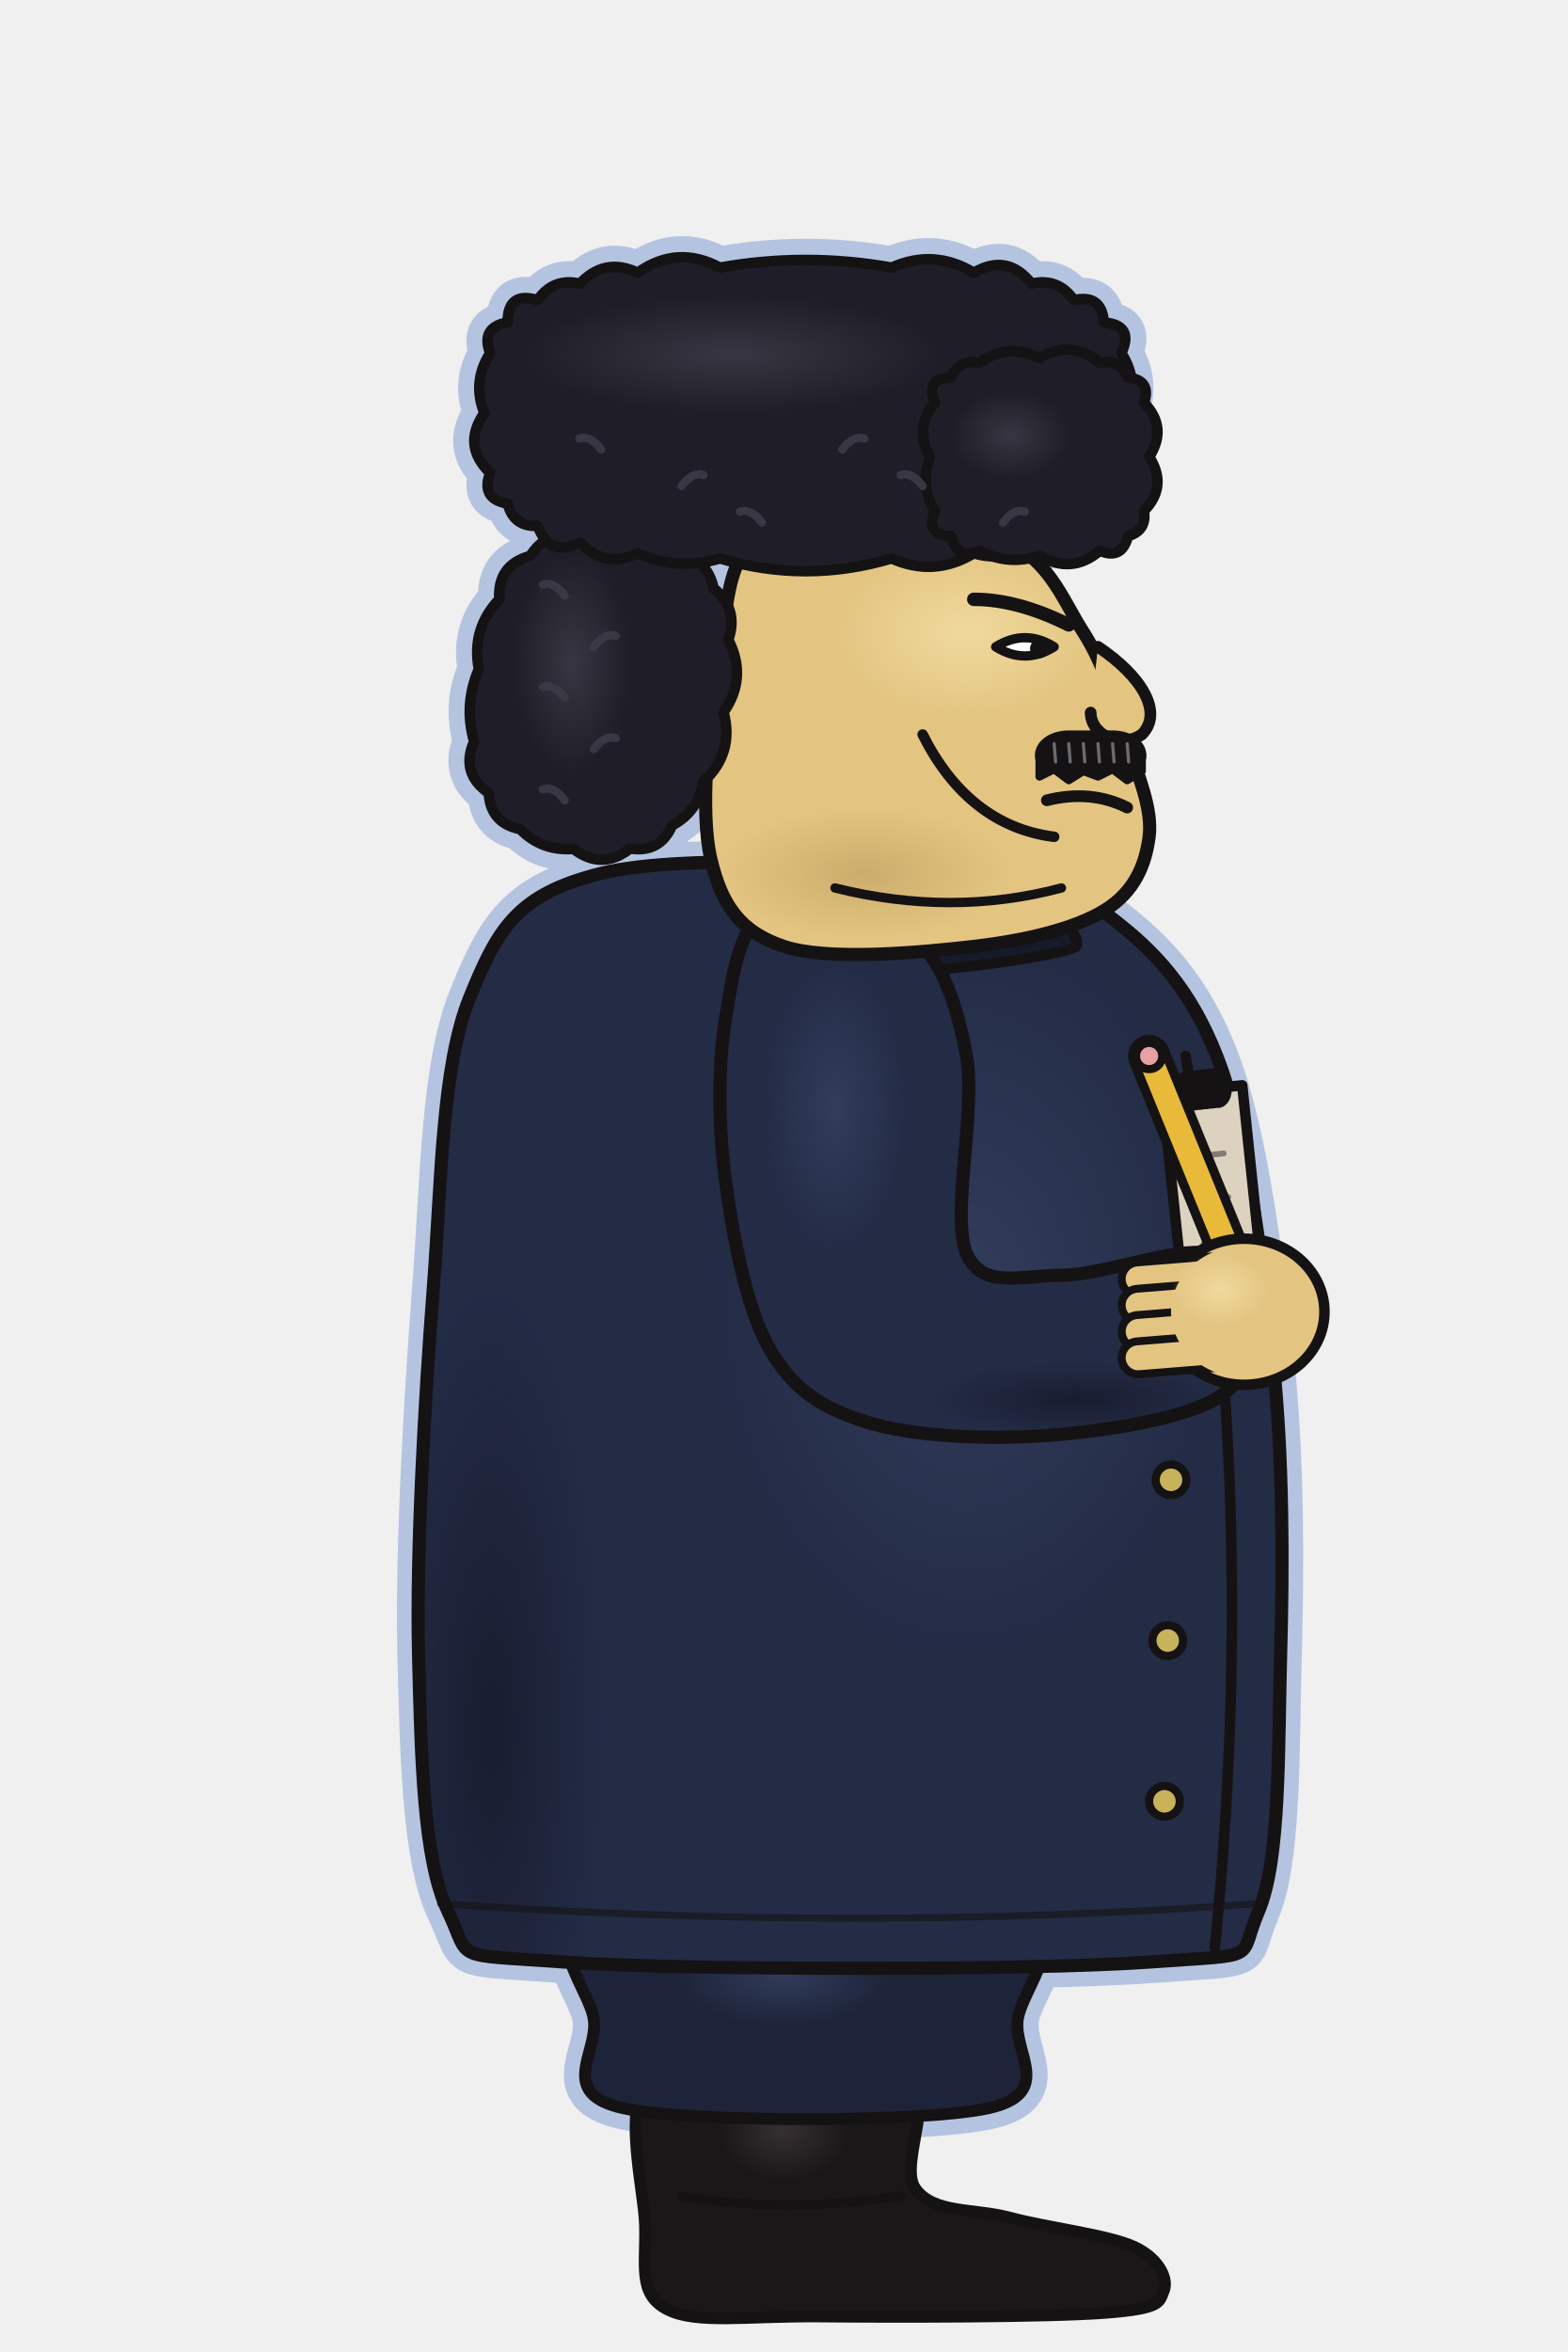
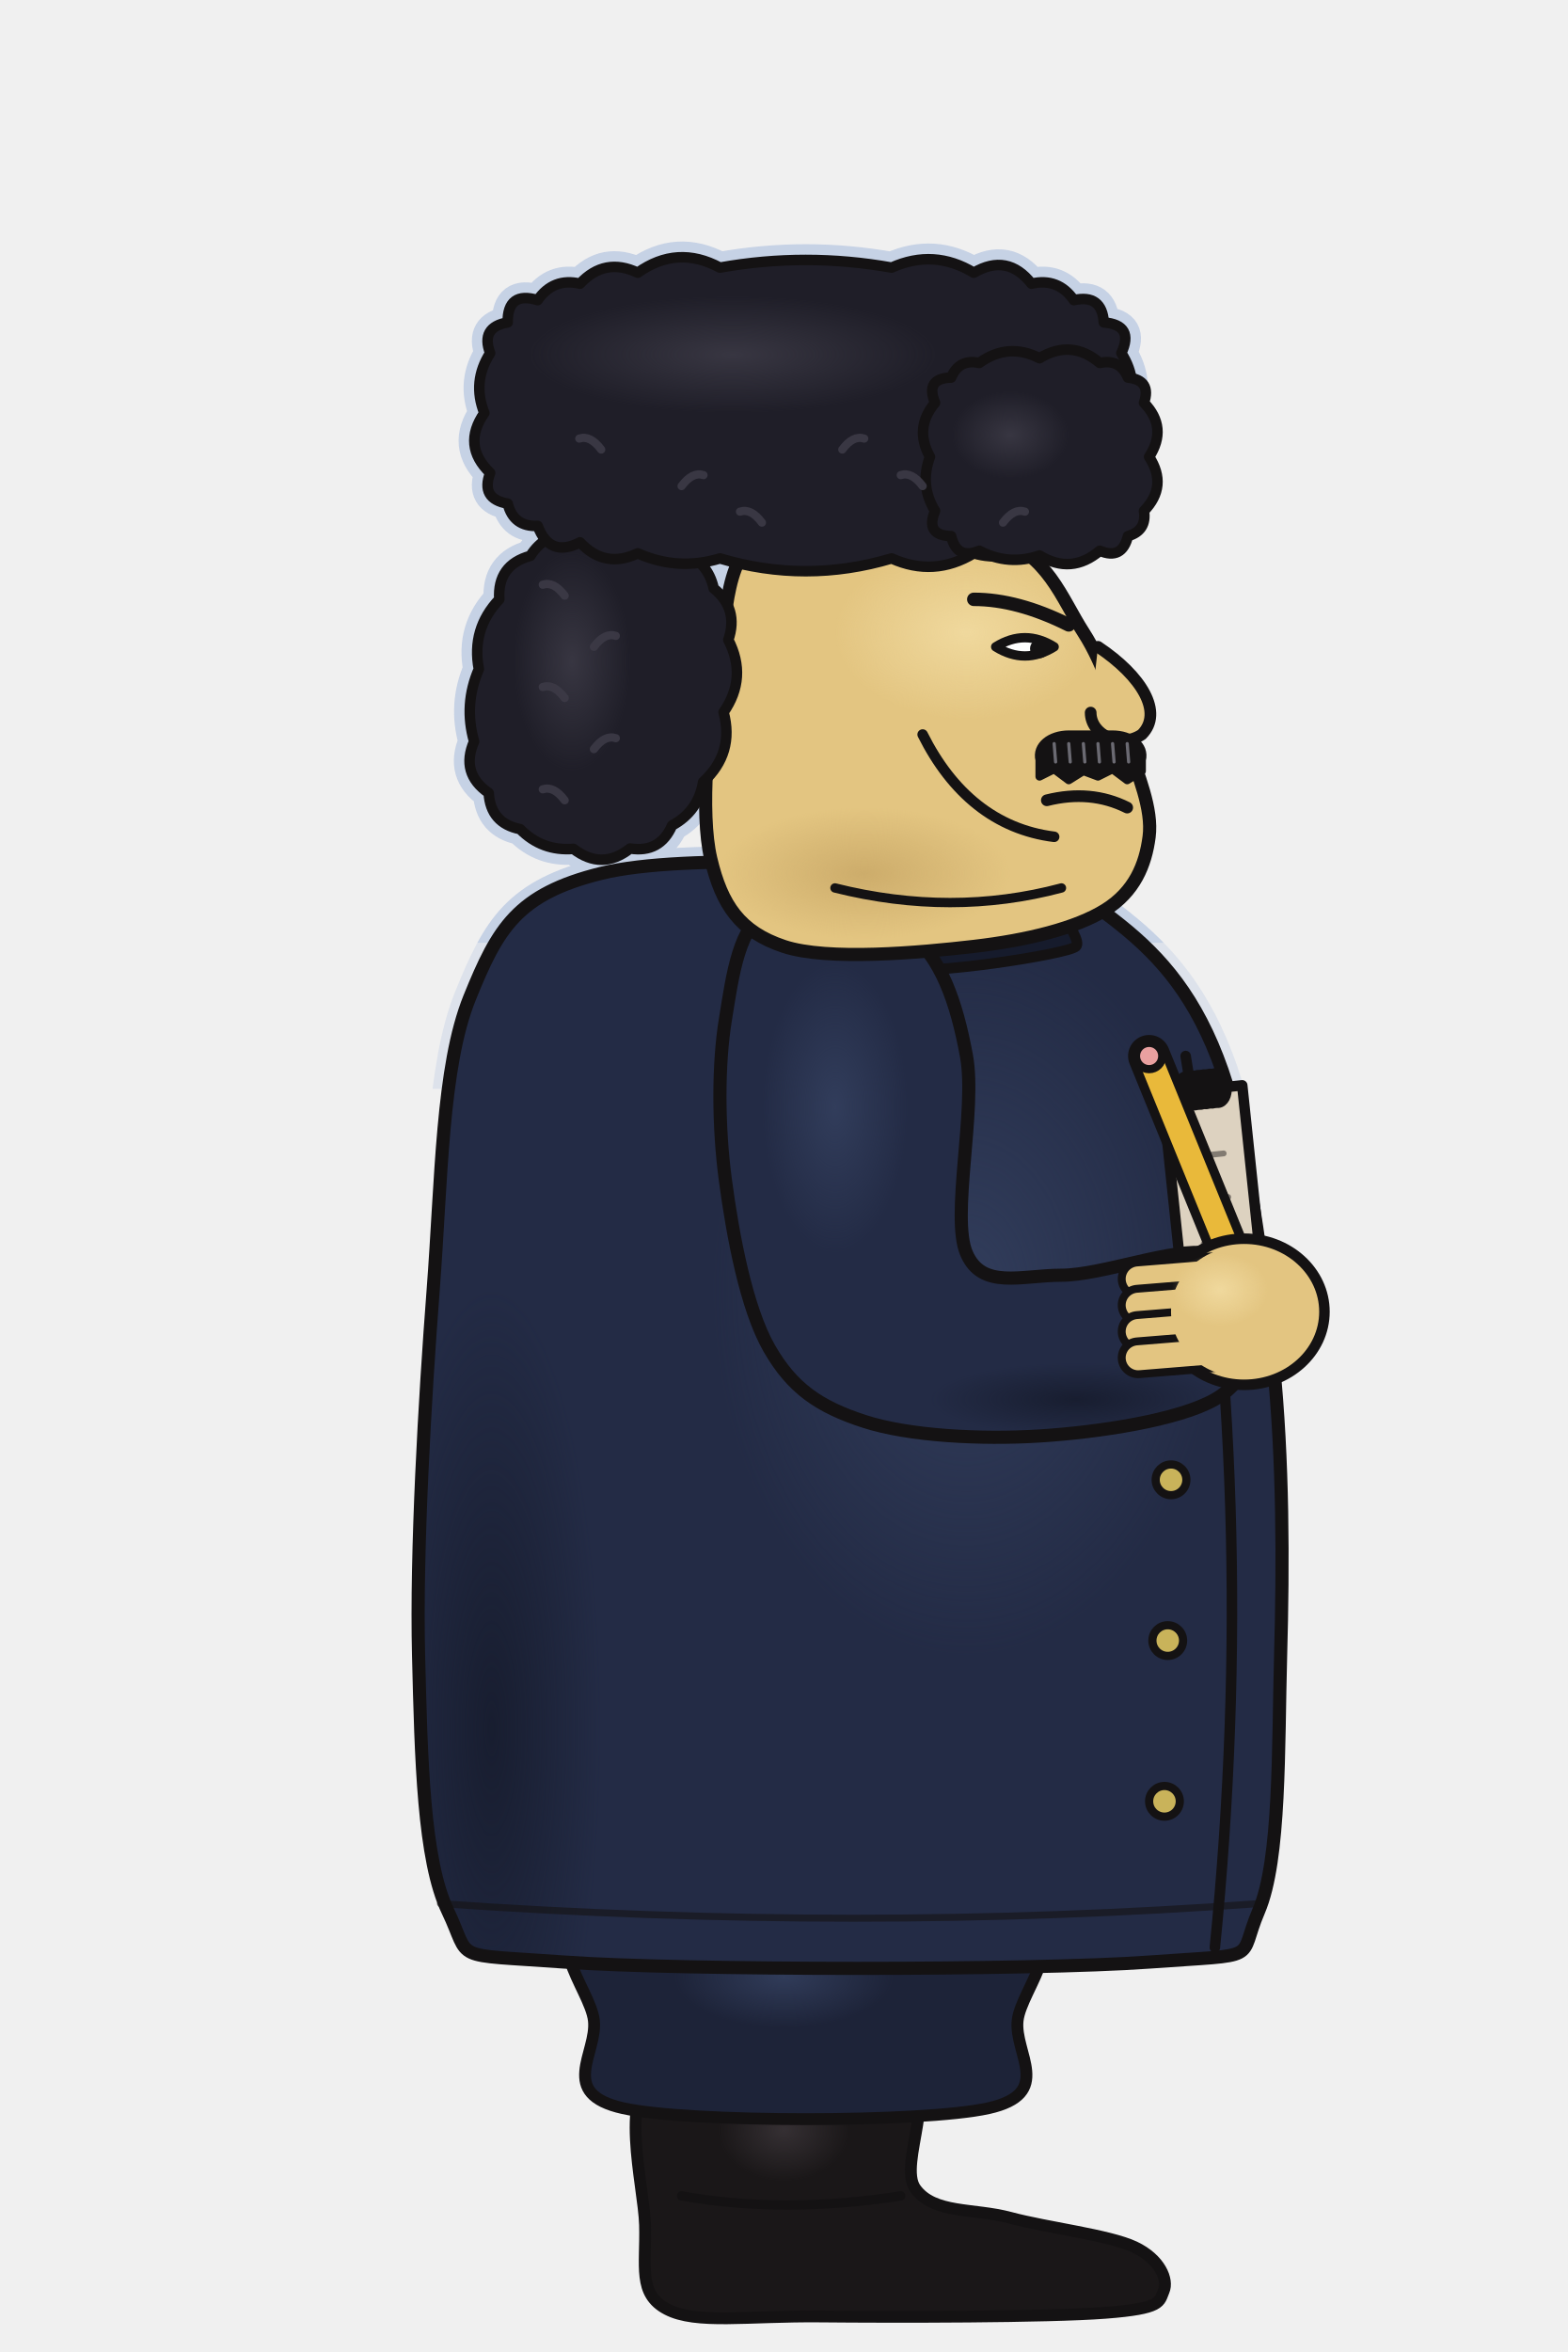
<svg xmlns="http://www.w3.org/2000/svg" width="800" height="1200" viewBox="0 0 400 600">
  <defs>
-     <radialGradient id="g1">
+     <clipPath id="ra1">
+       <rect x="-100" y="-100" width="600" height="305" />
+     </clipPath>
+     <clipPath id="rb1">
+       <rect x="-100" y="205" width="600" height="40" />
+     </clipPath>
+     <radialGradient id="g2">
      <stop offset="0" stop-color="#3A3438" stop-opacity="0.85" />
      <stop offset="0.0" stop-color="#3A3438" stop-opacity="0.85" />
      <stop offset="1" stop-color="#3A3438" stop-opacity="0" />
    </radialGradient>
-     <clipPath id="s1">
+     <clipPath id="s2">
      <path d="M166.0,512.0 C177.7,504.7 220.3,506.3 232.0,512.0 C243.7,517.7 231.0,539.0 236.0,546.0 C241.0,553.0 252.0,551.3 262.0,554.0 C272.0,556.7 289.0,558.7 296.0,562.0 C303.0,565.3 305.3,571.0 304.0,574.0 C302.7,577.0 303.7,578.8 288.0,580.0 C272.3,581.2 230.0,581.2 210.0,581.0 C190.0,580.8 176.0,583.2 168.0,579.0 C160.0,574.8 162.3,567.2 162.0,556.0 C161.7,544.8 154.3,519.3 166.0,512.0 Z" />
-     </clipPath>
-     <radialGradient id="g2">
-       <stop offset="0" stop-color="#34405F" stop-opacity="0.85" />
-       <stop offset="0.0" stop-color="#34405F" stop-opacity="0.85" />
-       <stop offset="1" stop-color="#34405F" stop-opacity="0" />
-     </radialGradient>
-     <clipPath id="s2">
-       <path d="M150.0,470.0 C169.0,465.0 243.0,465.0 262.0,470.0 C281.0,475.0 265.0,491.0 264.0,500.0 C263.0,509.0 274.0,520.0 256.0,524.0 C238.0,528.0 174.0,528.0 156.0,524.0 C138.0,520.0 149.0,509.0 148.0,500.0 C147.0,491.0 131.0,475.0 150.0,470.0 Z" />
    </clipPath>
    <radialGradient id="g3">
      <stop offset="0" stop-color="#34405F" stop-opacity="0.85" />
      <stop offset="0.0" stop-color="#34405F" stop-opacity="0.85" />
      <stop offset="1" stop-color="#34405F" stop-opacity="0" />
    </radialGradient>
    <clipPath id="s3">
+       <path d="M150.0,470.0 C169.0,465.0 243.0,465.0 262.0,470.0 C281.0,475.0 265.0,491.0 264.0,500.0 C263.0,509.0 274.0,520.0 256.0,524.0 C238.0,528.0 174.0,528.0 156.0,524.0 C138.0,520.0 149.0,509.0 148.0,500.0 C147.0,491.0 131.0,475.0 150.0,470.0 Z" />
+     </clipPath>
+     <radialGradient id="g4">
+       <stop offset="0" stop-color="#34405F" stop-opacity="0.85" />
+       <stop offset="0.0" stop-color="#34405F" stop-opacity="0.85" />
+       <stop offset="1" stop-color="#34405F" stop-opacity="0" />
+     </radialGradient>
+     <clipPath id="s4">
      <path d="M150.0,186.0 C173.0,180.3 228.3,183.7 252.0,186.0 C275.7,188.3 280.7,191.0 292.0,200.0 C303.3,209.0 313.0,220.0 320.0,240.0 C327.0,260.0 331.3,293.3 334.0,320.0 C336.7,346.7 336.7,375.0 336.0,400.0 C335.3,425.0 336.0,456.0 330.0,470.0 C324.0,484.0 331.7,481.7 300.0,484.0 C268.3,486.3 172.0,486.3 140.0,484.0 C108.0,481.7 114.7,484.0 108.0,470.0 C101.3,456.0 100.7,428.3 100.0,400.0 C99.3,371.7 101.7,330.0 104.0,300.0 C106.3,270.0 106.3,239.0 114.0,220.0 C121.7,201.0 127.0,191.7 150.0,186.0 Z" />
    </clipPath>
-     <radialGradient id="g4">
+     <radialGradient id="g5">
      <stop offset="0" stop-color="#161B2C" stop-opacity="0.85" />
      <stop offset="0.0" stop-color="#161B2C" stop-opacity="0.85" />
      <stop offset="1" stop-color="#161B2C" stop-opacity="0" />
    </radialGradient>
-     <clipPath id="s4">
+     <clipPath id="s5">
      <path d="M150.0,186.0 C173.0,180.3 228.3,183.7 252.0,186.0 C275.7,188.3 280.7,191.0 292.0,200.0 C303.3,209.0 313.0,220.0 320.0,240.0 C327.0,260.0 331.3,293.3 334.0,320.0 C336.7,346.7 336.7,375.0 336.0,400.0 C335.3,425.0 336.0,456.0 330.0,470.0 C324.0,484.0 331.7,481.7 300.0,484.0 C268.3,486.3 172.0,486.3 140.0,484.0 C108.0,481.7 114.7,484.0 108.0,470.0 C101.3,456.0 100.7,428.3 100.0,400.0 C99.3,371.7 101.7,330.0 104.0,300.0 C106.3,270.0 106.3,239.0 114.0,220.0 C121.7,201.0 127.0,191.7 150.0,186.0 Z" />
    </clipPath>
-     <radialGradient id="g5">
+     <radialGradient id="g6">
      <stop offset="0" stop-color="#34405F" stop-opacity="0.85" />
      <stop offset="0.0" stop-color="#34405F" stop-opacity="0.85" />
      <stop offset="1" stop-color="#34405F" stop-opacity="0" />
    </radialGradient>
-     <clipPath id="s5">
+     <clipPath id="s6">
      <path d="M196.0,196.0 C204.3,192.0 225.0,195.3 234.0,202.0 C243.0,208.7 247.3,221.3 250.0,236.0 C252.7,250.7 245.7,280.0 250.0,290.0 C254.3,300.0 265.0,296.0 276.0,296.0 C287.0,296.0 307.0,288.3 316.0,290.0 C325.0,291.7 329.7,299.3 330.0,306.0 C330.3,312.7 328.0,324.3 318.0,330.0 C308.0,335.7 286.0,339.0 270.0,340.0 C254.0,341.0 234.3,340.0 222.0,336.0 C209.7,332.0 202.3,327.0 196.0,316.0 C189.7,305.0 186.0,285.0 184.0,270.0 C182.0,255.0 182.0,238.3 184.0,226.0 C186.0,213.7 187.7,200.0 196.0,196.0 Z" />
    </clipPath>
-     <radialGradient id="g6">
+     <radialGradient id="g7">
      <stop offset="0" stop-color="#161B2C" stop-opacity="0.85" />
      <stop offset="0.0" stop-color="#161B2C" stop-opacity="0.85" />
      <stop offset="1" stop-color="#161B2C" stop-opacity="0" />
    </radialGradient>
-     <clipPath id="s6">
+     <clipPath id="s7">
      <path d="M196.0,196.0 C204.3,192.0 225.0,195.3 234.0,202.0 C243.0,208.7 247.3,221.3 250.0,236.0 C252.7,250.7 245.7,280.0 250.0,290.0 C254.3,300.0 265.0,296.0 276.0,296.0 C287.0,296.0 307.0,288.3 316.0,290.0 C325.0,291.7 329.7,299.3 330.0,306.0 C330.3,312.7 328.0,324.3 318.0,330.0 C308.0,335.7 286.0,339.0 270.0,340.0 C254.0,341.0 234.3,340.0 222.0,336.0 C209.7,332.0 202.3,327.0 196.0,316.0 C189.7,305.0 186.0,285.0 184.0,270.0 C182.0,255.0 182.0,238.3 184.0,226.0 C186.0,213.7 187.7,200.0 196.0,196.0 Z" />
-     </clipPath>
-     <radialGradient id="g7">
-       <stop offset="0" stop-color="#F2DCA2" stop-opacity="0.85" />
-       <stop offset="0.0" stop-color="#F2DCA2" stop-opacity="0.85" />
-       <stop offset="1" stop-color="#F2DCA2" stop-opacity="0" />
-     </radialGradient>
-     <clipPath id="s7">
-       <path d="M304,306 a22,20 0 1,0 44,0 a22,20 0 1,0 -44,0" />
    </clipPath>
    <radialGradient id="g8">
      <stop offset="0" stop-color="#F2DCA2" stop-opacity="0.85" />
      <stop offset="0.0" stop-color="#F2DCA2" stop-opacity="0.85" />
      <stop offset="1" stop-color="#F2DCA2" stop-opacity="0" />
    </radialGradient>
    <clipPath id="s8">
+       <path d="M304,306 a22,20 0 1,0 44,0 a22,20 0 1,0 -44,0" />
+     </clipPath>
+     <radialGradient id="g9">
+       <stop offset="0" stop-color="#F2DCA2" stop-opacity="0.85" />
+       <stop offset="0.0" stop-color="#F2DCA2" stop-opacity="0.85" />
+       <stop offset="1" stop-color="#F2DCA2" stop-opacity="0" />
+     </radialGradient>
+     <clipPath id="s9">
      <path d="M196.0,92.0 C208.7,86.0 243.7,89.3 258.0,94.0 C272.3,98.7 276.0,110.7 282.0,120.0 C288.0,129.3 291.0,140.7 294.0,150.0 C297.0,159.3 301.0,168.3 300.0,176.0 C299.0,183.7 296.0,191.0 288.0,196.0 C280.0,201.0 266.7,204.3 252.0,206.0 C237.3,207.7 212.0,210.0 200.0,206.0 C188.0,202.0 183.0,194.7 180.0,182.0 C177.0,169.3 179.3,145.0 182.0,130.0 C184.7,115.0 183.3,98.0 196.0,92.0 Z" />
    </clipPath>
-     <radialGradient id="g9">
+     <radialGradient id="g10">
      <stop offset="0" stop-color="#C9A867" stop-opacity="0.85" />
      <stop offset="0.0" stop-color="#C9A867" stop-opacity="0.85" />
      <stop offset="1" stop-color="#C9A867" stop-opacity="0" />
    </radialGradient>
-     <clipPath id="s9">
+     <clipPath id="s10">
      <path d="M196.0,92.0 C208.7,86.0 243.7,89.3 258.0,94.0 C272.3,98.7 276.0,110.7 282.0,120.0 C288.0,129.3 291.0,140.7 294.0,150.0 C297.0,159.3 301.0,168.3 300.0,176.0 C299.0,183.7 296.0,191.0 288.0,196.0 C280.0,201.0 266.7,204.3 252.0,206.0 C237.3,207.7 212.0,210.0 200.0,206.0 C188.0,202.0 183.0,194.7 180.0,182.0 C177.0,169.3 179.3,145.0 182.0,130.0 C184.7,115.0 183.3,98.0 196.0,92.0 Z" />
-     </clipPath>
-     <radialGradient id="g10">
-       <stop offset="0" stop-color="#3C3A46" stop-opacity="0.85" />
-       <stop offset="0.0" stop-color="#3C3A46" stop-opacity="0.85" />
-       <stop offset="1" stop-color="#3C3A46" stop-opacity="0" />
-     </radialGradient>
-     <clipPath id="s10">
-       <path d="M183.5,141.9 Q186.5,153.1 177.9,161.0 Q176.6,169.0 169.4,172.9 Q166.1,180.5 157.9,179.2 Q150.2,185.3 142.4,179.3 Q133.8,180.0 127.8,173.9 Q119.7,172.3 119.2,164.0 Q111.4,158.6 115.2,149.9 Q112.3,139.8 116.5,130.1 Q114.4,119.1 122.1,111.0 Q121.5,101.6 130.6,99.1 Q134.6,92.8 142.1,92.8 Q149.8,87.6 157.6,92.7 Q167.0,89.8 172.2,98.1 Q179.2,100.7 180.8,108.0 Q187.7,113.6 184.8,122.1 Q190.1,132.4 183.5,141.9 Z" />
    </clipPath>
    <radialGradient id="g11">
      <stop offset="0" stop-color="#3C3A46" stop-opacity="0.85" />
      <stop offset="0.0" stop-color="#3C3A46" stop-opacity="0.85" />
      <stop offset="1" stop-color="#3C3A46" stop-opacity="0" />
    </radialGradient>
    <clipPath id="s11">
-       <path d="M294.0,60.0 Q300.2,68.9 292.4,76.4 Q293.6,82.7 287.6,84.8 Q287.1,92.6 279.4,90.9 Q276.1,99.7 267.8,95.4 Q260.7,101.0 252.0,98.4 Q241.1,105.0 229.5,99.8 Q206.0,106.8 182.5,99.8 Q171.0,103.3 160.0,98.4 Q151.0,102.7 144.2,95.4 Q135.9,99.7 132.6,90.9 Q126.0,91.2 124.4,84.8 Q116.9,83.5 119.6,76.4 Q111.8,68.9 118.0,60.0 Q114.6,51.4 119.6,43.6 Q116.9,36.5 124.4,35.2 Q124.3,26.6 132.6,29.1 Q136.9,22.9 144.2,24.6 Q151.0,17.3 160.0,21.6 Q170.8,13.9 182.5,20.2 Q206.0,16.0 229.5,20.2 Q241.1,15.0 252.0,21.6 Q261.2,16.2 267.8,24.6 Q275.1,22.9 279.4,29.1 Q287.1,27.4 287.6,35.2 Q296.0,35.9 292.4,43.6 Q297.4,51.4 294.0,60.0 Z" />
+       <path d="M183.5,141.9 Q186.5,153.1 177.9,161.0 Q176.6,169.0 169.4,172.9 Q166.1,180.5 157.9,179.2 Q150.2,185.3 142.4,179.3 Q133.8,180.0 127.8,173.9 Q119.7,172.3 119.2,164.0 Q111.4,158.6 115.2,149.9 Q112.3,139.8 116.5,130.1 Q114.4,119.1 122.1,111.0 Q121.5,101.6 130.6,99.1 Q134.6,92.8 142.1,92.8 Q149.8,87.6 157.6,92.7 Q167.0,89.8 172.2,98.1 Q179.2,100.7 180.8,108.0 Q187.7,113.6 184.8,122.1 Q190.1,132.4 183.5,141.9 Z" />
    </clipPath>
    <radialGradient id="g12">
      <stop offset="0" stop-color="#3C3A46" stop-opacity="0.85" />
      <stop offset="0.0" stop-color="#3C3A46" stop-opacity="0.85" />
      <stop offset="1" stop-color="#3C3A46" stop-opacity="0" />
    </radialGradient>
    <clipPath id="s12">
+       <path d="M294.0,60.0 Q300.2,68.9 292.4,76.4 Q293.6,82.7 287.6,84.8 Q287.1,92.6 279.4,90.9 Q276.1,99.7 267.8,95.4 Q260.7,101.0 252.0,98.4 Q241.1,105.0 229.5,99.8 Q206.0,106.8 182.5,99.8 Q171.0,103.3 160.0,98.4 Q151.0,102.7 144.2,95.4 Q135.9,99.7 132.6,90.9 Q126.0,91.2 124.4,84.8 Q116.9,83.5 119.6,76.4 Q111.8,68.9 118.0,60.0 Q114.6,51.4 119.6,43.6 Q116.9,36.5 124.4,35.2 Q124.3,26.6 132.6,29.1 Q136.9,22.9 144.2,24.6 Q151.0,17.3 160.0,21.6 Q170.8,13.9 182.5,20.2 Q206.0,16.0 229.5,20.2 Q241.1,15.0 252.0,21.6 Q261.2,16.2 267.8,24.6 Q275.1,22.9 279.4,29.1 Q287.1,27.4 287.6,35.2 Q296.0,35.9 292.4,43.6 Q297.4,51.4 294.0,60.0 Z" />
+     </clipPath>
+     <radialGradient id="g13">
+       <stop offset="0" stop-color="#3C3A46" stop-opacity="0.85" />
+       <stop offset="0.0" stop-color="#3C3A46" stop-opacity="0.85" />
+       <stop offset="1" stop-color="#3C3A46" stop-opacity="0" />
+     </radialGradient>
+     <clipPath id="s13">
      <path d="M300.0,72.0 Q305.2,80.0 298.6,86.8 Q299.4,92.2 294.2,93.7 Q292.6,100.3 286.5,97.7 Q278.7,104.3 270.0,99.0 Q261.5,101.9 253.5,97.7 Q247.4,100.3 245.8,93.7 Q238.6,93.5 241.4,86.8 Q237.1,79.8 240.0,72.0 Q235.6,64.1 241.4,57.2 Q238.6,50.5 245.8,50.3 Q248.0,45.1 253.5,46.3 Q261.4,40.6 270.0,45.0 Q278.7,39.7 286.5,46.3 Q292.0,45.1 294.2,50.3 Q300.7,51.0 298.6,57.2 Q305.2,64.0 300.0,72.0 Z" />
    </clipPath>
  </defs>
  <g transform="translate(200,590) scale(0.932) translate(-200,-580)">
-     <path d="M150.0,470.0 C169.0,465.0 243.0,465.0 262.0,470.0 C281.0,475.0 265.0,491.0 264.0,500.0 C263.0,509.0 274.0,520.0 256.0,524.0 C238.0,528.0 174.0,528.0 156.0,524.0 C138.0,520.0 149.0,509.0 148.0,500.0 C147.0,491.0 131.0,475.0 150.0,470.0 Z" fill="none" stroke="#B4C4E0" stroke-width="11.6" stroke-linejoin="round" stroke-linecap="round" />
-     <path d="M150.0,186.0 C173.0,180.3 228.3,183.7 252.0,186.0 C275.7,188.3 280.7,191.0 292.0,200.0 C303.3,209.0 313.0,220.0 320.0,240.0 C327.0,260.0 331.3,293.3 334.0,320.0 C336.7,346.7 336.7,375.0 336.0,400.0 C335.3,425.0 336.0,456.0 330.0,470.0 C324.0,484.0 331.7,481.7 300.0,484.0 C268.3,486.3 172.0,486.3 140.0,484.0 C108.0,481.7 114.7,484.0 108.0,470.0 C101.3,456.0 100.7,428.3 100.0,400.0 C99.3,371.7 101.7,330.0 104.0,300.0 C106.3,270.0 106.3,239.0 114.0,220.0 C121.7,201.0 127.0,191.7 150.0,186.0 Z" fill="none" stroke="#B4C4E0" stroke-width="11.6" stroke-linejoin="round" stroke-linecap="round" />
-     <path d="M196.0,196.0 C204.3,192.0 225.0,195.3 234.0,202.0 C243.0,208.7 247.3,221.3 250.0,236.0 C252.7,250.7 245.7,280.0 250.0,290.0 C254.3,300.0 265.0,296.0 276.0,296.0 C287.0,296.0 307.0,288.3 316.0,290.0 C325.0,291.7 329.7,299.3 330.0,306.0 C330.3,312.7 328.0,324.3 318.0,330.0 C308.0,335.7 286.0,339.0 270.0,340.0 C254.0,341.0 234.3,340.0 222.0,336.0 C209.7,332.0 202.3,327.0 196.0,316.0 C189.7,305.0 186.0,285.0 184.0,270.0 C182.0,255.0 182.0,238.3 184.0,226.0 C186.0,213.7 187.7,200.0 196.0,196.0 Z" fill="none" stroke="#B4C4E0" stroke-width="11.6" stroke-linejoin="round" stroke-linecap="round" />
-     <path d="M294.0,60.0 Q300.2,68.9 292.4,76.4 Q293.6,82.7 287.6,84.8 Q287.1,92.6 279.4,90.9 Q276.1,99.7 267.8,95.4 Q260.7,101.0 252.0,98.4 Q241.1,105.0 229.5,99.8 Q206.0,106.8 182.5,99.8 Q171.0,103.3 160.0,98.4 Q151.0,102.7 144.2,95.4 Q135.9,99.7 132.6,90.9 Q126.0,91.2 124.4,84.8 Q116.9,83.5 119.6,76.4 Q111.8,68.9 118.0,60.0 Q114.6,51.4 119.6,43.6 Q116.9,36.5 124.4,35.2 Q124.3,26.6 132.6,29.1 Q136.9,22.9 144.2,24.6 Q151.0,17.3 160.0,21.6 Q170.8,13.9 182.5,20.2 Q206.0,16.0 229.5,20.2 Q241.1,15.0 252.0,21.6 Q261.2,16.2 267.8,24.6 Q275.1,22.9 279.4,29.1 Q287.1,27.4 287.6,35.2 Q296.0,35.9 292.4,43.6 Q297.4,51.4 294.0,60.0 Z" fill="none" stroke="#B4C4E0" stroke-width="11.6" stroke-linejoin="round" stroke-linecap="round" />
-     <path d="M183.5,141.9 Q186.5,153.1 177.9,161.0 Q176.6,169.0 169.4,172.9 Q166.1,180.5 157.9,179.2 Q150.2,185.3 142.4,179.3 Q133.8,180.0 127.8,173.9 Q119.7,172.3 119.2,164.0 Q111.4,158.6 115.2,149.9 Q112.3,139.8 116.5,130.1 Q114.4,119.1 122.1,111.0 Q121.5,101.6 130.6,99.1 Q134.6,92.8 142.1,92.8 Q149.8,87.6 157.6,92.7 Q167.0,89.8 172.2,98.1 Q179.2,100.7 180.8,108.0 Q187.7,113.6 184.8,122.1 Q190.1,132.4 183.5,141.9 Z" fill="none" stroke="#B4C4E0" stroke-width="11.6" stroke-linejoin="round" stroke-linecap="round" />
+     <g opacity="0.7">
+       <path d="M294.0,60.0 Q300.2,68.9 292.4,76.4 Q293.6,82.7 287.6,84.8 Q287.1,92.6 279.4,90.9 Q276.1,99.7 267.8,95.4 Q260.7,101.0 252.0,98.4 Q241.1,105.0 229.5,99.8 Q206.0,106.8 182.5,99.8 Q171.0,103.3 160.0,98.4 Q151.0,102.7 144.2,95.4 Q135.9,99.7 132.6,90.9 Q126.0,91.2 124.4,84.8 Q116.9,83.5 119.6,76.4 Q111.8,68.9 118.0,60.0 Q114.6,51.4 119.6,43.6 Q116.9,36.5 124.4,35.2 Q124.3,26.6 132.6,29.1 Q136.9,22.9 144.2,24.6 Q151.0,17.3 160.0,21.6 Q170.8,13.9 182.5,20.2 Q206.0,16.0 229.5,20.2 Q241.1,15.0 252.0,21.6 Q261.2,16.2 267.8,24.6 Q275.1,22.9 279.4,29.1 Q287.1,27.4 287.6,35.2 Q296.0,35.9 292.4,43.6 Q297.4,51.4 294.0,60.0 Z" fill="none" stroke="#B4C4E0" stroke-width="8.6" stroke-linejoin="round" />
+       <path d="M183.5,141.9 Q186.5,153.1 177.9,161.0 Q176.6,169.0 169.4,172.9 Q166.1,180.5 157.9,179.2 Q150.2,185.3 142.4,179.3 Q133.8,180.0 127.8,173.9 Q119.7,172.3 119.2,164.0 Q111.4,158.6 115.2,149.9 Q112.3,139.8 116.5,130.1 Q114.4,119.1 122.1,111.0 Q121.5,101.6 130.6,99.1 Q134.6,92.8 142.1,92.8 Q149.8,87.6 157.6,92.7 Q167.0,89.8 172.2,98.1 Q179.2,100.7 180.8,108.0 Q187.7,113.6 184.8,122.1 Q190.1,132.4 183.5,141.9 Z" fill="none" stroke="#B4C4E0" stroke-width="8.6" stroke-linejoin="round" />
+       <g clip-path="url(#ra1)">
+         <path d="M150.0,186.0 C173.0,180.3 228.3,183.7 252.0,186.0 C275.7,188.3 280.7,191.0 292.0,200.0 C303.3,209.0 313.0,220.0 320.0,240.0 C327.0,260.0 331.3,293.3 334.0,320.0 C336.7,346.7 336.7,375.0 336.0,400.0 C335.3,425.0 336.0,456.0 330.0,470.0 C324.0,484.0 331.7,481.7 300.0,484.0 C268.3,486.3 172.0,486.3 140.0,484.0 C108.0,481.7 114.7,484.0 108.0,470.0 C101.3,456.0 100.7,428.3 100.0,400.0 C99.3,371.7 101.7,330.0 104.0,300.0 C106.3,270.0 106.3,239.0 114.0,220.0 C121.7,201.0 127.0,191.7 150.0,186.0 Z" fill="none" stroke="#B4C4E0" stroke-width="8.6" stroke-linejoin="round" />
+         <path d="M196.0,196.0 C204.3,192.0 225.0,195.3 234.0,202.0 C243.0,208.7 247.3,221.3 250.0,236.0 C252.7,250.7 245.7,280.0 250.0,290.0 C254.3,300.0 265.0,296.0 276.0,296.0 C287.0,296.0 307.0,288.3 316.0,290.0 C325.0,291.7 329.7,299.3 330.0,306.0 C330.3,312.7 328.0,324.3 318.0,330.0 C308.0,335.7 286.0,339.0 270.0,340.0 C254.0,341.0 234.3,340.0 222.0,336.0 C209.7,332.0 202.3,327.0 196.0,316.0 C189.7,305.0 186.0,285.0 184.0,270.0 C182.0,255.0 182.0,238.3 184.0,226.0 C186.0,213.7 187.7,200.0 196.0,196.0 Z" fill="none" stroke="#B4C4E0" stroke-width="8.6" stroke-linejoin="round" />
+       </g>
+     </g>
+     <g opacity="0.32">
+       <g clip-path="url(#rb1)">
+         <path d="M150.0,186.0 C173.0,180.3 228.3,183.7 252.0,186.0 C275.7,188.3 280.7,191.0 292.0,200.0 C303.3,209.0 313.0,220.0 320.0,240.0 C327.0,260.0 331.3,293.3 334.0,320.0 C336.7,346.7 336.7,375.0 336.0,400.0 C335.3,425.0 336.0,456.0 330.0,470.0 C324.0,484.0 331.7,481.7 300.0,484.0 C268.3,486.3 172.0,486.3 140.0,484.0 C108.0,481.7 114.7,484.0 108.0,470.0 C101.3,456.0 100.7,428.3 100.0,400.0 C99.3,371.7 101.7,330.0 104.0,300.0 C106.3,270.0 106.3,239.0 114.0,220.0 C121.7,201.0 127.0,191.7 150.0,186.0 Z" fill="none" stroke="#B4C4E0" stroke-width="8.6" stroke-linejoin="round" />
+         <path d="M196.0,196.0 C204.3,192.0 225.0,195.3 234.0,202.0 C243.0,208.7 247.3,221.3 250.0,236.0 C252.7,250.7 245.7,280.0 250.0,290.0 C254.3,300.0 265.0,296.0 276.0,296.0 C287.0,296.0 307.0,288.3 316.0,290.0 C325.0,291.7 329.7,299.3 330.0,306.0 C330.3,312.7 328.0,324.3 318.0,330.0 C308.0,335.7 286.0,339.0 270.0,340.0 C254.0,341.0 234.3,340.0 222.0,336.0 C209.7,332.0 202.3,327.0 196.0,316.0 C189.7,305.0 186.0,285.0 184.0,270.0 C182.0,255.0 182.0,238.3 184.0,226.0 C186.0,213.7 187.7,200.0 196.0,196.0 Z" fill="none" stroke="#B4C4E0" stroke-width="8.6" stroke-linejoin="round" />
+       </g>
+     </g>
    <path d="M166.0,512.0 C177.7,504.7 220.3,506.3 232.0,512.0 C243.7,517.7 231.0,539.0 236.0,546.0 C241.0,553.0 252.0,551.3 262.0,554.0 C272.0,556.7 289.0,558.7 296.0,562.0 C303.0,565.3 305.3,571.0 304.0,574.0 C302.7,577.0 303.7,578.8 288.0,580.0 C272.3,581.2 230.0,581.2 210.0,581.0 C190.0,580.8 176.0,583.2 168.0,579.0 C160.0,574.8 162.3,567.2 162.0,556.0 C161.7,544.8 154.3,519.3 166.0,512.0 Z" fill="#1A1718" />
-     <g clip-path="url(#s1)">
-       <ellipse cx="200" cy="530" rx="18" ry="14" fill="url(#g1)" />
+     <g clip-path="url(#s2)">
+       <ellipse cx="200" cy="530" rx="18" ry="14" fill="url(#g2)" />
    </g>
    <path d="M166.0,512.0 C177.7,504.7 220.3,506.3 232.0,512.0 C243.7,517.7 231.0,539.0 236.0,546.0 C241.0,553.0 252.0,551.3 262.0,554.0 C272.0,556.7 289.0,558.7 296.0,562.0 C303.0,565.3 305.3,571.0 304.0,574.0 C302.7,577.0 303.7,578.8 288.0,580.0 C272.3,581.2 230.0,581.2 210.0,581.0 C190.0,580.8 176.0,583.2 168.0,579.0 C160.0,574.8 162.3,567.2 162.0,556.0 C161.7,544.8 154.3,519.3 166.0,512.0 Z" fill="none" stroke="#141213" stroke-width="3.24" stroke-linejoin="round" stroke-linecap="round" />
    <path d="M172,548 Q200,553 232,548" fill="none" stroke="#141213" stroke-width="2.56" stroke-linejoin="round" stroke-linecap="round" />
    <path d="M150.0,470.0 C169.0,465.0 243.0,465.0 262.0,470.0 C281.0,475.0 265.0,491.0 264.0,500.0 C263.0,509.0 274.0,520.0 256.0,524.0 C238.0,528.0 174.0,528.0 156.0,524.0 C138.0,520.0 149.0,509.0 148.0,500.0 C147.0,491.0 131.0,475.0 150.0,470.0 Z" fill="#1D2338" />
-     <g clip-path="url(#s2)">
-       <ellipse cx="200" cy="488" rx="30" ry="14" fill="url(#g2)" />
+     <g clip-path="url(#s3)">
+       <ellipse cx="200" cy="488" rx="30" ry="14" fill="url(#g3)" />
    </g>
    <path d="M150.0,470.0 C169.0,465.0 243.0,465.0 262.0,470.0 C281.0,475.0 265.0,491.0 264.0,500.0 C263.0,509.0 274.0,520.0 256.0,524.0 C238.0,528.0 174.0,528.0 156.0,524.0 C138.0,520.0 149.0,509.0 148.0,500.0 C147.0,491.0 131.0,475.0 150.0,470.0 Z" fill="none" stroke="#141213" stroke-width="3.24" stroke-linejoin="round" stroke-linecap="round" />
    <path d="M150.0,186.0 C173.0,180.3 228.3,183.7 252.0,186.0 C275.7,188.3 280.7,191.0 292.0,200.0 C303.3,209.0 313.0,220.0 320.0,240.0 C327.0,260.0 331.3,293.3 334.0,320.0 C336.7,346.7 336.7,375.0 336.0,400.0 C335.3,425.0 336.0,456.0 330.0,470.0 C324.0,484.0 331.7,481.7 300.0,484.0 C268.3,486.3 172.0,486.3 140.0,484.0 C108.0,481.7 114.7,484.0 108.0,470.0 C101.3,456.0 100.7,428.3 100.0,400.0 C99.3,371.7 101.7,330.0 104.0,300.0 C106.3,270.0 106.3,239.0 114.0,220.0 C121.7,201.0 127.0,191.7 150.0,186.0 Z" fill="#232B45" />
-     <g clip-path="url(#s3)">
-       <ellipse cx="250" cy="300" rx="70" ry="100" fill="url(#g3)" />
-     </g>
    <g clip-path="url(#s4)">
-       <ellipse cx="120" cy="420" rx="30" ry="120" fill="url(#g4)" />
+       <ellipse cx="250" cy="300" rx="70" ry="100" fill="url(#g4)" />
+     </g>
+     <g clip-path="url(#s5)">
+       <ellipse cx="120" cy="420" rx="30" ry="120" fill="url(#g5)" />
    </g>
    <path d="M150.0,186.0 C173.0,180.3 228.3,183.7 252.0,186.0 C275.7,188.3 280.7,191.0 292.0,200.0 C303.3,209.0 313.0,220.0 320.0,240.0 C327.0,260.0 331.3,293.3 334.0,320.0 C336.7,346.7 336.7,375.0 336.0,400.0 C335.3,425.0 336.0,456.0 330.0,470.0 C324.0,484.0 331.7,481.7 300.0,484.0 C268.3,486.3 172.0,486.3 140.0,484.0 C108.0,481.7 114.7,484.0 108.0,470.0 C101.3,456.0 100.7,428.3 100.0,400.0 C99.3,371.7 101.7,330.0 104.0,300.0 C106.3,270.0 106.3,239.0 114.0,220.0 C121.7,201.0 127.0,191.7 150.0,186.0 Z" fill="none" stroke="#141213" stroke-width="3.6" stroke-linejoin="round" stroke-linecap="round" />
    <path d="M310,236 C324,320 326,400 318,480" fill="none" stroke="#141213" stroke-width="2.88" stroke-linejoin="round" stroke-linecap="round" />
    <ellipse cx="306.0" cy="352.0" rx="4.2" ry="4.2" fill="#C9B35A" stroke="#141213" stroke-width="2.24" />
    <ellipse cx="305.1" cy="396.0" rx="4.2" ry="4.2" fill="#C9B35A" stroke="#141213" stroke-width="2.24" />
    <ellipse cx="304.2" cy="440.0" rx="4.2" ry="4.2" fill="#C9B35A" stroke="#141213" stroke-width="2.24" />
    <path d="M106,468 Q220,476 330,468" fill="none" stroke="#141213" stroke-width="1.92" stroke-linejoin="round" stroke-linecap="round" opacity="0.6" />
    <path d="M200.0,180.0 C202.4,177.8 255.6,181.9 262.0,184.0 C268.4,186.1 282.4,203.8 280.0,206.0 C277.6,208.2 238.4,214.1 232.0,212.0 C225.6,209.9 197.6,182.2 200.0,180.0 Z" fill="#161B2C" stroke="#141213" stroke-width="2.88" stroke-linejoin="round" stroke-linecap="round" />
    <g transform="rotate(-6 318 278)">
      <path d="M307.0,245.0 L329.0,245.0 L329.0,311.0 L307.0,311.0 Z" fill="#DDD2C0" stroke="#141213" stroke-width="2.88" stroke-linejoin="round" stroke-linecap="round" />
      <ellipse cx="314.0" cy="245.0" rx="2.8" ry="4.2" fill="none" stroke="#141213" stroke-width="2.56" />
      <ellipse cx="315.6" cy="245.0" rx="2.8" ry="4.2" fill="none" stroke="#141213" stroke-width="2.56" />
      <ellipse cx="317.2" cy="245.0" rx="2.8" ry="4.2" fill="none" stroke="#141213" stroke-width="2.56" />
      <ellipse cx="318.8" cy="245.0" rx="2.8" ry="4.2" fill="none" stroke="#141213" stroke-width="2.56" />
      <ellipse cx="320.4" cy="245.0" rx="2.8" ry="4.2" fill="none" stroke="#141213" stroke-width="2.56" />
      <ellipse cx="322.0" cy="245.0" rx="2.8" ry="4.2" fill="none" stroke="#141213" stroke-width="2.56" />
      <path d="M314.0,263.0 L322.0,263.0" fill="none" stroke="#141213" stroke-width="1.6" stroke-linejoin="round" stroke-linecap="round" opacity="0.45" />
      <path d="M314.0,275.0 L322.0,275.0" fill="none" stroke="#141213" stroke-width="1.6" stroke-linejoin="round" stroke-linecap="round" opacity="0.45" />
      <path d="M314.0,287.0 L322.0,287.0" fill="none" stroke="#141213" stroke-width="1.6" stroke-linejoin="round" stroke-linecap="round" opacity="0.45" />
      <path d="M314.0,299.0 L322.0,299.0" fill="none" stroke="#141213" stroke-width="1.6" stroke-linejoin="round" stroke-linecap="round" opacity="0.45" />
    </g>
    <path d="M196.0,196.0 C204.3,192.0 225.0,195.3 234.0,202.0 C243.0,208.7 247.3,221.3 250.0,236.0 C252.7,250.7 245.7,280.0 250.0,290.0 C254.3,300.0 265.0,296.0 276.0,296.0 C287.0,296.0 307.0,288.3 316.0,290.0 C325.0,291.7 329.7,299.3 330.0,306.0 C330.3,312.7 328.0,324.3 318.0,330.0 C308.0,335.7 286.0,339.0 270.0,340.0 C254.0,341.0 234.3,340.0 222.0,336.0 C209.7,332.0 202.3,327.0 196.0,316.0 C189.7,305.0 186.0,285.0 184.0,270.0 C182.0,255.0 182.0,238.3 184.0,226.0 C186.0,213.7 187.7,200.0 196.0,196.0 Z" fill="#232B45" />
-     <g clip-path="url(#s5)">
-       <ellipse cx="214" cy="250" rx="20" ry="40" fill="url(#g5)" />
-     </g>
    <g clip-path="url(#s6)">
-       <ellipse cx="280" cy="330" rx="40" ry="10" fill="url(#g6)" />
+       <ellipse cx="214" cy="250" rx="20" ry="40" fill="url(#g6)" />
+     </g>
+     <g clip-path="url(#s7)">
+       <ellipse cx="280" cy="330" rx="40" ry="10" fill="url(#g7)" />
    </g>
    <path d="M196.0,196.0 C204.3,192.0 225.0,195.3 234.0,202.0 C243.0,208.7 247.3,221.3 250.0,236.0 C252.7,250.7 245.7,280.0 250.0,290.0 C254.3,300.0 265.0,296.0 276.0,296.0 C287.0,296.0 307.0,288.3 316.0,290.0 C325.0,291.7 329.7,299.3 330.0,306.0 C330.3,312.7 328.0,324.3 318.0,330.0 C308.0,335.7 286.0,339.0 270.0,340.0 C254.0,341.0 234.3,340.0 222.0,336.0 C209.7,332.0 202.3,327.0 196.0,316.0 C189.7,305.0 186.0,285.0 184.0,270.0 C182.0,255.0 182.0,238.3 184.0,226.0 C186.0,213.7 187.7,200.0 196.0,196.0 Z" fill="none" stroke="#141213" stroke-width="3.6" stroke-linejoin="round" stroke-linecap="round" />
    <path d="M300,236 L322,290" fill="none" stroke="#141213" stroke-width="11.52" stroke-linejoin="round" stroke-linecap="round" />
    <path d="M300,236 L322,290" fill="none" stroke="#E9B93A" stroke-width="6.48" stroke-linejoin="round" stroke-linecap="round" />
    <ellipse cx="300.0" cy="236.0" rx="3.6" ry="3.6" fill="#E9A0A0" stroke="#141213" stroke-width="2.24" />
    <path d="M318.3,291.5 L325.4,298.3 L325.7,288.5 Z" fill="#F6E4B0" stroke="#141213" stroke-width="2.24" stroke-linejoin="round" stroke-linecap="round" />
    <ellipse cx="326.0" cy="306.0" rx="22.0" ry="20.0" fill="#E3C581" stroke="#141213" stroke-width="2.88" />
    <path d="M321.6,295.0 L297.0,297.0" fill="none" stroke="#141213" stroke-width="11.16" stroke-linejoin="round" stroke-linecap="round" />
    <path d="M321.6,295.0 L297.0,297.0" fill="none" stroke="#E3C581" stroke-width="6.84" stroke-linejoin="round" stroke-linecap="round" />
    <path d="M321.6,302.2 L297.0,304.2" fill="none" stroke="#141213" stroke-width="11.16" stroke-linejoin="round" stroke-linecap="round" />
    <path d="M321.6,302.2 L297.0,304.2" fill="none" stroke="#E3C581" stroke-width="6.84" stroke-linejoin="round" stroke-linecap="round" />
    <path d="M321.6,309.4 L297.0,311.4" fill="none" stroke="#141213" stroke-width="11.16" stroke-linejoin="round" stroke-linecap="round" />
    <path d="M321.6,309.4 L297.0,311.4" fill="none" stroke="#E3C581" stroke-width="6.84" stroke-linejoin="round" stroke-linecap="round" />
    <path d="M321.6,316.6 L297.0,318.6" fill="none" stroke="#141213" stroke-width="11.16" stroke-linejoin="round" stroke-linecap="round" />
    <path d="M321.6,316.6 L297.0,318.6" fill="none" stroke="#E3C581" stroke-width="6.84" stroke-linejoin="round" stroke-linecap="round" />
    <ellipse cx="326.0" cy="306.0" rx="20.0" ry="18.0" fill="#E3C581" />
-     <g clip-path="url(#s7)">
-       <ellipse cx="319.4" cy="300.0" rx="13.2" ry="10.0" fill="url(#g7)" />
+     <g clip-path="url(#s8)">
+       <ellipse cx="319.4" cy="300.0" rx="13.2" ry="10.0" fill="url(#g8)" />
    </g>
    <path d="M196.0,92.0 C208.7,86.0 243.7,89.3 258.0,94.0 C272.3,98.7 276.0,110.7 282.0,120.0 C288.0,129.3 291.0,140.7 294.0,150.0 C297.0,159.3 301.0,168.3 300.0,176.0 C299.0,183.7 296.0,191.0 288.0,196.0 C280.0,201.0 266.7,204.3 252.0,206.0 C237.3,207.7 212.0,210.0 200.0,206.0 C188.0,202.0 183.0,194.7 180.0,182.0 C177.0,169.3 179.3,145.0 182.0,130.0 C184.7,115.0 183.3,98.0 196.0,92.0 Z" fill="#E3C581" />
-     <g clip-path="url(#s8)">
-       <ellipse cx="250" cy="120" rx="36" ry="24" fill="url(#g8)" />
-     </g>
    <g clip-path="url(#s9)">
-       <ellipse cx="222" cy="186" rx="40" ry="18" fill="url(#g9)" />
+       <ellipse cx="250" cy="120" rx="36" ry="24" fill="url(#g9)" />
+     </g>
+     <g clip-path="url(#s10)">
+       <ellipse cx="222" cy="186" rx="40" ry="18" fill="url(#g10)" />
    </g>
    <path d="M196.0,92.0 C208.7,86.0 243.7,89.3 258.0,94.0 C272.3,98.7 276.0,110.7 282.0,120.0 C288.0,129.3 291.0,140.7 294.0,150.0 C297.0,159.3 301.0,168.3 300.0,176.0 C299.0,183.7 296.0,191.0 288.0,196.0 C280.0,201.0 266.7,204.3 252.0,206.0 C237.3,207.7 212.0,210.0 200.0,206.0 C188.0,202.0 183.0,194.7 180.0,182.0 C177.0,169.3 179.3,145.0 182.0,130.0 C184.7,115.0 183.3,98.0 196.0,92.0 Z" fill="none" stroke="#141213" stroke-width="3.6" stroke-linejoin="round" stroke-linecap="round" />
    <path d="M258,124 Q266,119 274,124 Q266,129 258,124 Z" fill="#FFFFFF" stroke="#141213" stroke-width="2.56" stroke-linejoin="round" stroke-linecap="round" />
    <ellipse cx="270.0" cy="124.5" rx="2.6" ry="2.6" fill="#141213" />
    <path d="M252,111 Q264,111 278,118" fill="none" stroke="#141213" stroke-width="3.68" stroke-linejoin="round" stroke-linecap="round" />
    <path d="M286,124 C298,132 304,142 298,148 C292,152 284,148 284,142" fill="#E3C581" stroke="#141213" stroke-width="3.2" stroke-linejoin="round" stroke-linecap="round" />
    <path d="M270,155 C269,151 273,148 278,148 L290,148 C295,148 299,151 298,155 L298.0,158.0 L294.0,160.5 L290.0,157.5 L286.0,159.5 L282.0,158.0 L278.0,160.5 L274.0,157.5 L270.0,159.5 Z" fill="#141213" stroke="#141213" stroke-width="2.24" stroke-linejoin="round" stroke-linecap="round" />
    <path d="M274.0,150.5 L274.4,155.5" fill="none" stroke="#6B6A72" stroke-width="0.88" stroke-linejoin="round" stroke-linecap="round" />
    <path d="M278.0,150.5 L278.4,155.5" fill="none" stroke="#6B6A72" stroke-width="0.88" stroke-linejoin="round" stroke-linecap="round" />
    <path d="M282.0,150.5 L282.4,155.5" fill="none" stroke="#6B6A72" stroke-width="0.88" stroke-linejoin="round" stroke-linecap="round" />
    <path d="M286.0,150.5 L286.4,155.5" fill="none" stroke="#6B6A72" stroke-width="0.88" stroke-linejoin="round" stroke-linecap="round" />
    <path d="M290.0,150.5 L290.4,155.5" fill="none" stroke="#6B6A72" stroke-width="0.88" stroke-linejoin="round" stroke-linecap="round" />
    <path d="M294.0,150.5 L294.4,155.5" fill="none" stroke="#6B6A72" stroke-width="0.88" stroke-linejoin="round" stroke-linecap="round" />
    <path d="M272,166 Q284,163 294,168" fill="none" stroke="#141213" stroke-width="3.2" stroke-linejoin="round" stroke-linecap="round" />
    <path d="M238,148 C246,164 258,174 274,176" fill="none" stroke="#141213" stroke-width="2.88" stroke-linejoin="round" stroke-linecap="round" />
    <path d="M214,190 Q246,198 276,190" fill="none" stroke="#141213" stroke-width="2.56" stroke-linejoin="round" stroke-linecap="round" />
    <path d="M183.5,141.9 Q186.5,153.1 177.9,161.0 Q176.6,169.0 169.4,172.9 Q166.1,180.5 157.9,179.2 Q150.2,185.3 142.4,179.3 Q133.8,180.0 127.8,173.9 Q119.7,172.3 119.2,164.0 Q111.4,158.6 115.2,149.9 Q112.3,139.8 116.5,130.1 Q114.4,119.1 122.1,111.0 Q121.5,101.6 130.6,99.1 Q134.6,92.8 142.1,92.8 Q149.8,87.6 157.6,92.7 Q167.0,89.8 172.2,98.1 Q179.2,100.7 180.8,108.0 Q187.7,113.6 184.8,122.1 Q190.1,132.4 183.5,141.9 Z" fill="#1F1E28" />
-     <g clip-path="url(#s10)">
-       <ellipse cx="142" cy="128" rx="16" ry="30" fill="url(#g10)" />
+     <g clip-path="url(#s11)">
+       <ellipse cx="142" cy="128" rx="16" ry="30" fill="url(#g11)" />
    </g>
    <path d="M183.5,141.9 Q186.5,153.1 177.9,161.0 Q176.6,169.0 169.4,172.9 Q166.1,180.5 157.9,179.2 Q150.2,185.3 142.4,179.3 Q133.8,180.0 127.8,173.9 Q119.7,172.3 119.2,164.0 Q111.4,158.6 115.2,149.9 Q112.3,139.8 116.5,130.1 Q114.4,119.1 122.1,111.0 Q121.5,101.6 130.6,99.1 Q134.6,92.8 142.1,92.8 Q149.8,87.6 157.6,92.7 Q167.0,89.8 172.2,98.1 Q179.2,100.7 180.8,108.0 Q187.7,113.6 184.8,122.1 Q190.1,132.4 183.5,141.9 Z" fill="none" stroke="#141213" stroke-width="2.88" stroke-linejoin="round" stroke-linecap="round" />
    <path d="M140.0,110.0 q-3,-4 -6,-3" fill="none" stroke="#3C3A46" stroke-width="2.24" stroke-linejoin="round" stroke-linecap="round" opacity="0.9" />
    <path d="M148.0,124.0 q3,-4 6,-3" fill="none" stroke="#3C3A46" stroke-width="2.24" stroke-linejoin="round" stroke-linecap="round" opacity="0.9" />
    <path d="M140.0,138.0 q-3,-4 -6,-3" fill="none" stroke="#3C3A46" stroke-width="2.24" stroke-linejoin="round" stroke-linecap="round" opacity="0.9" />
    <path d="M148.0,152.0 q3,-4 6,-3" fill="none" stroke="#3C3A46" stroke-width="2.24" stroke-linejoin="round" stroke-linecap="round" opacity="0.9" />
    <path d="M140.0,166.0 q-3,-4 -6,-3" fill="none" stroke="#3C3A46" stroke-width="2.24" stroke-linejoin="round" stroke-linecap="round" opacity="0.9" />
    <path d="M294.0,60.0 Q300.2,68.9 292.4,76.4 Q293.6,82.7 287.6,84.8 Q287.1,92.6 279.4,90.9 Q276.1,99.7 267.8,95.4 Q260.7,101.0 252.0,98.4 Q241.1,105.0 229.5,99.8 Q206.0,106.8 182.5,99.8 Q171.0,103.3 160.0,98.4 Q151.0,102.7 144.2,95.4 Q135.9,99.7 132.6,90.9 Q126.0,91.2 124.4,84.8 Q116.9,83.5 119.6,76.4 Q111.8,68.9 118.0,60.0 Q114.6,51.4 119.6,43.6 Q116.9,36.5 124.4,35.2 Q124.3,26.6 132.6,29.1 Q136.9,22.9 144.2,24.6 Q151.0,17.3 160.0,21.6 Q170.8,13.9 182.5,20.2 Q206.0,16.0 229.5,20.2 Q241.1,15.0 252.0,21.6 Q261.2,16.2 267.8,24.6 Q275.1,22.9 279.4,29.1 Q287.1,27.4 287.6,35.2 Q296.0,35.9 292.4,43.6 Q297.4,51.4 294.0,60.0 Z" fill="#1F1E28" />
-     <g clip-path="url(#s11)">
-       <ellipse cx="186" cy="44" rx="56" ry="16" fill="url(#g11)" />
+     <g clip-path="url(#s12)">
+       <ellipse cx="186" cy="44" rx="56" ry="16" fill="url(#g12)" />
    </g>
    <path d="M294.0,60.0 Q300.2,68.9 292.4,76.4 Q293.6,82.7 287.6,84.8 Q287.1,92.6 279.4,90.9 Q276.1,99.7 267.8,95.4 Q260.7,101.0 252.0,98.4 Q241.1,105.0 229.5,99.8 Q206.0,106.8 182.5,99.8 Q171.0,103.3 160.0,98.4 Q151.0,102.7 144.2,95.4 Q135.9,99.7 132.6,90.9 Q126.0,91.2 124.4,84.8 Q116.9,83.5 119.6,76.4 Q111.8,68.9 118.0,60.0 Q114.6,51.4 119.6,43.6 Q116.9,36.5 124.4,35.2 Q124.3,26.6 132.6,29.1 Q136.9,22.9 144.2,24.6 Q151.0,17.3 160.0,21.6 Q170.8,13.9 182.5,20.2 Q206.0,16.0 229.5,20.2 Q241.1,15.0 252.0,21.6 Q261.2,16.2 267.8,24.6 Q275.1,22.9 279.4,29.1 Q287.1,27.4 287.6,35.2 Q296.0,35.9 292.4,43.6 Q297.4,51.4 294.0,60.0 Z" fill="none" stroke="#141213" stroke-width="2.88" stroke-linejoin="round" stroke-linecap="round" />
    <path d="M300.0,72.0 Q305.2,80.0 298.6,86.8 Q299.4,92.2 294.2,93.7 Q292.6,100.3 286.5,97.7 Q278.7,104.3 270.0,99.0 Q261.5,101.9 253.5,97.7 Q247.4,100.3 245.8,93.7 Q238.6,93.5 241.4,86.8 Q237.1,79.8 240.0,72.0 Q235.6,64.1 241.4,57.2 Q238.6,50.5 245.8,50.3 Q248.0,45.1 253.5,46.3 Q261.4,40.6 270.0,45.0 Q278.7,39.7 286.5,46.3 Q292.0,45.1 294.2,50.3 Q300.7,51.0 298.6,57.2 Q305.2,64.0 300.0,72.0 Z" fill="#1F1E28" />
-     <g clip-path="url(#s12)">
-       <ellipse cx="262" cy="66" rx="16" ry="12" fill="url(#g12)" />
+     <g clip-path="url(#s13)">
+       <ellipse cx="262" cy="66" rx="16" ry="12" fill="url(#g13)" />
    </g>
    <path d="M300.0,72.0 Q305.2,80.0 298.6,86.8 Q299.4,92.2 294.2,93.7 Q292.6,100.3 286.5,97.7 Q278.7,104.3 270.0,99.0 Q261.5,101.9 253.5,97.7 Q247.4,100.3 245.8,93.7 Q238.6,93.5 241.4,86.8 Q237.1,79.8 240.0,72.0 Q235.6,64.1 241.4,57.2 Q238.6,50.5 245.8,50.3 Q248.0,45.1 253.5,46.3 Q261.4,40.6 270.0,45.0 Q278.7,39.7 286.5,46.3 Q292.0,45.1 294.2,50.3 Q300.7,51.0 298.6,57.2 Q305.2,64.0 300.0,72.0 Z" fill="none" stroke="#141213" stroke-width="2.88" stroke-linejoin="round" stroke-linecap="round" />
    <path d="M150.0,70.0 q-3,-4 -6,-3" fill="none" stroke="#3C3A46" stroke-width="2.24" stroke-linejoin="round" stroke-linecap="round" opacity="0.9" />
    <path d="M172.0,80.0 q3,-4 6,-3" fill="none" stroke="#3C3A46" stroke-width="2.24" stroke-linejoin="round" stroke-linecap="round" opacity="0.9" />
    <path d="M194.0,90.0 q-3,-4 -6,-3" fill="none" stroke="#3C3A46" stroke-width="2.24" stroke-linejoin="round" stroke-linecap="round" opacity="0.9" />
    <path d="M216.0,70.0 q3,-4 6,-3" fill="none" stroke="#3C3A46" stroke-width="2.24" stroke-linejoin="round" stroke-linecap="round" opacity="0.9" />
    <path d="M238.0,80.0 q-3,-4 -6,-3" fill="none" stroke="#3C3A46" stroke-width="2.24" stroke-linejoin="round" stroke-linecap="round" opacity="0.9" />
    <path d="M260.0,90.0 q3,-4 6,-3" fill="none" stroke="#3C3A46" stroke-width="2.24" stroke-linejoin="round" stroke-linecap="round" opacity="0.9" />
  </g>
</svg>
